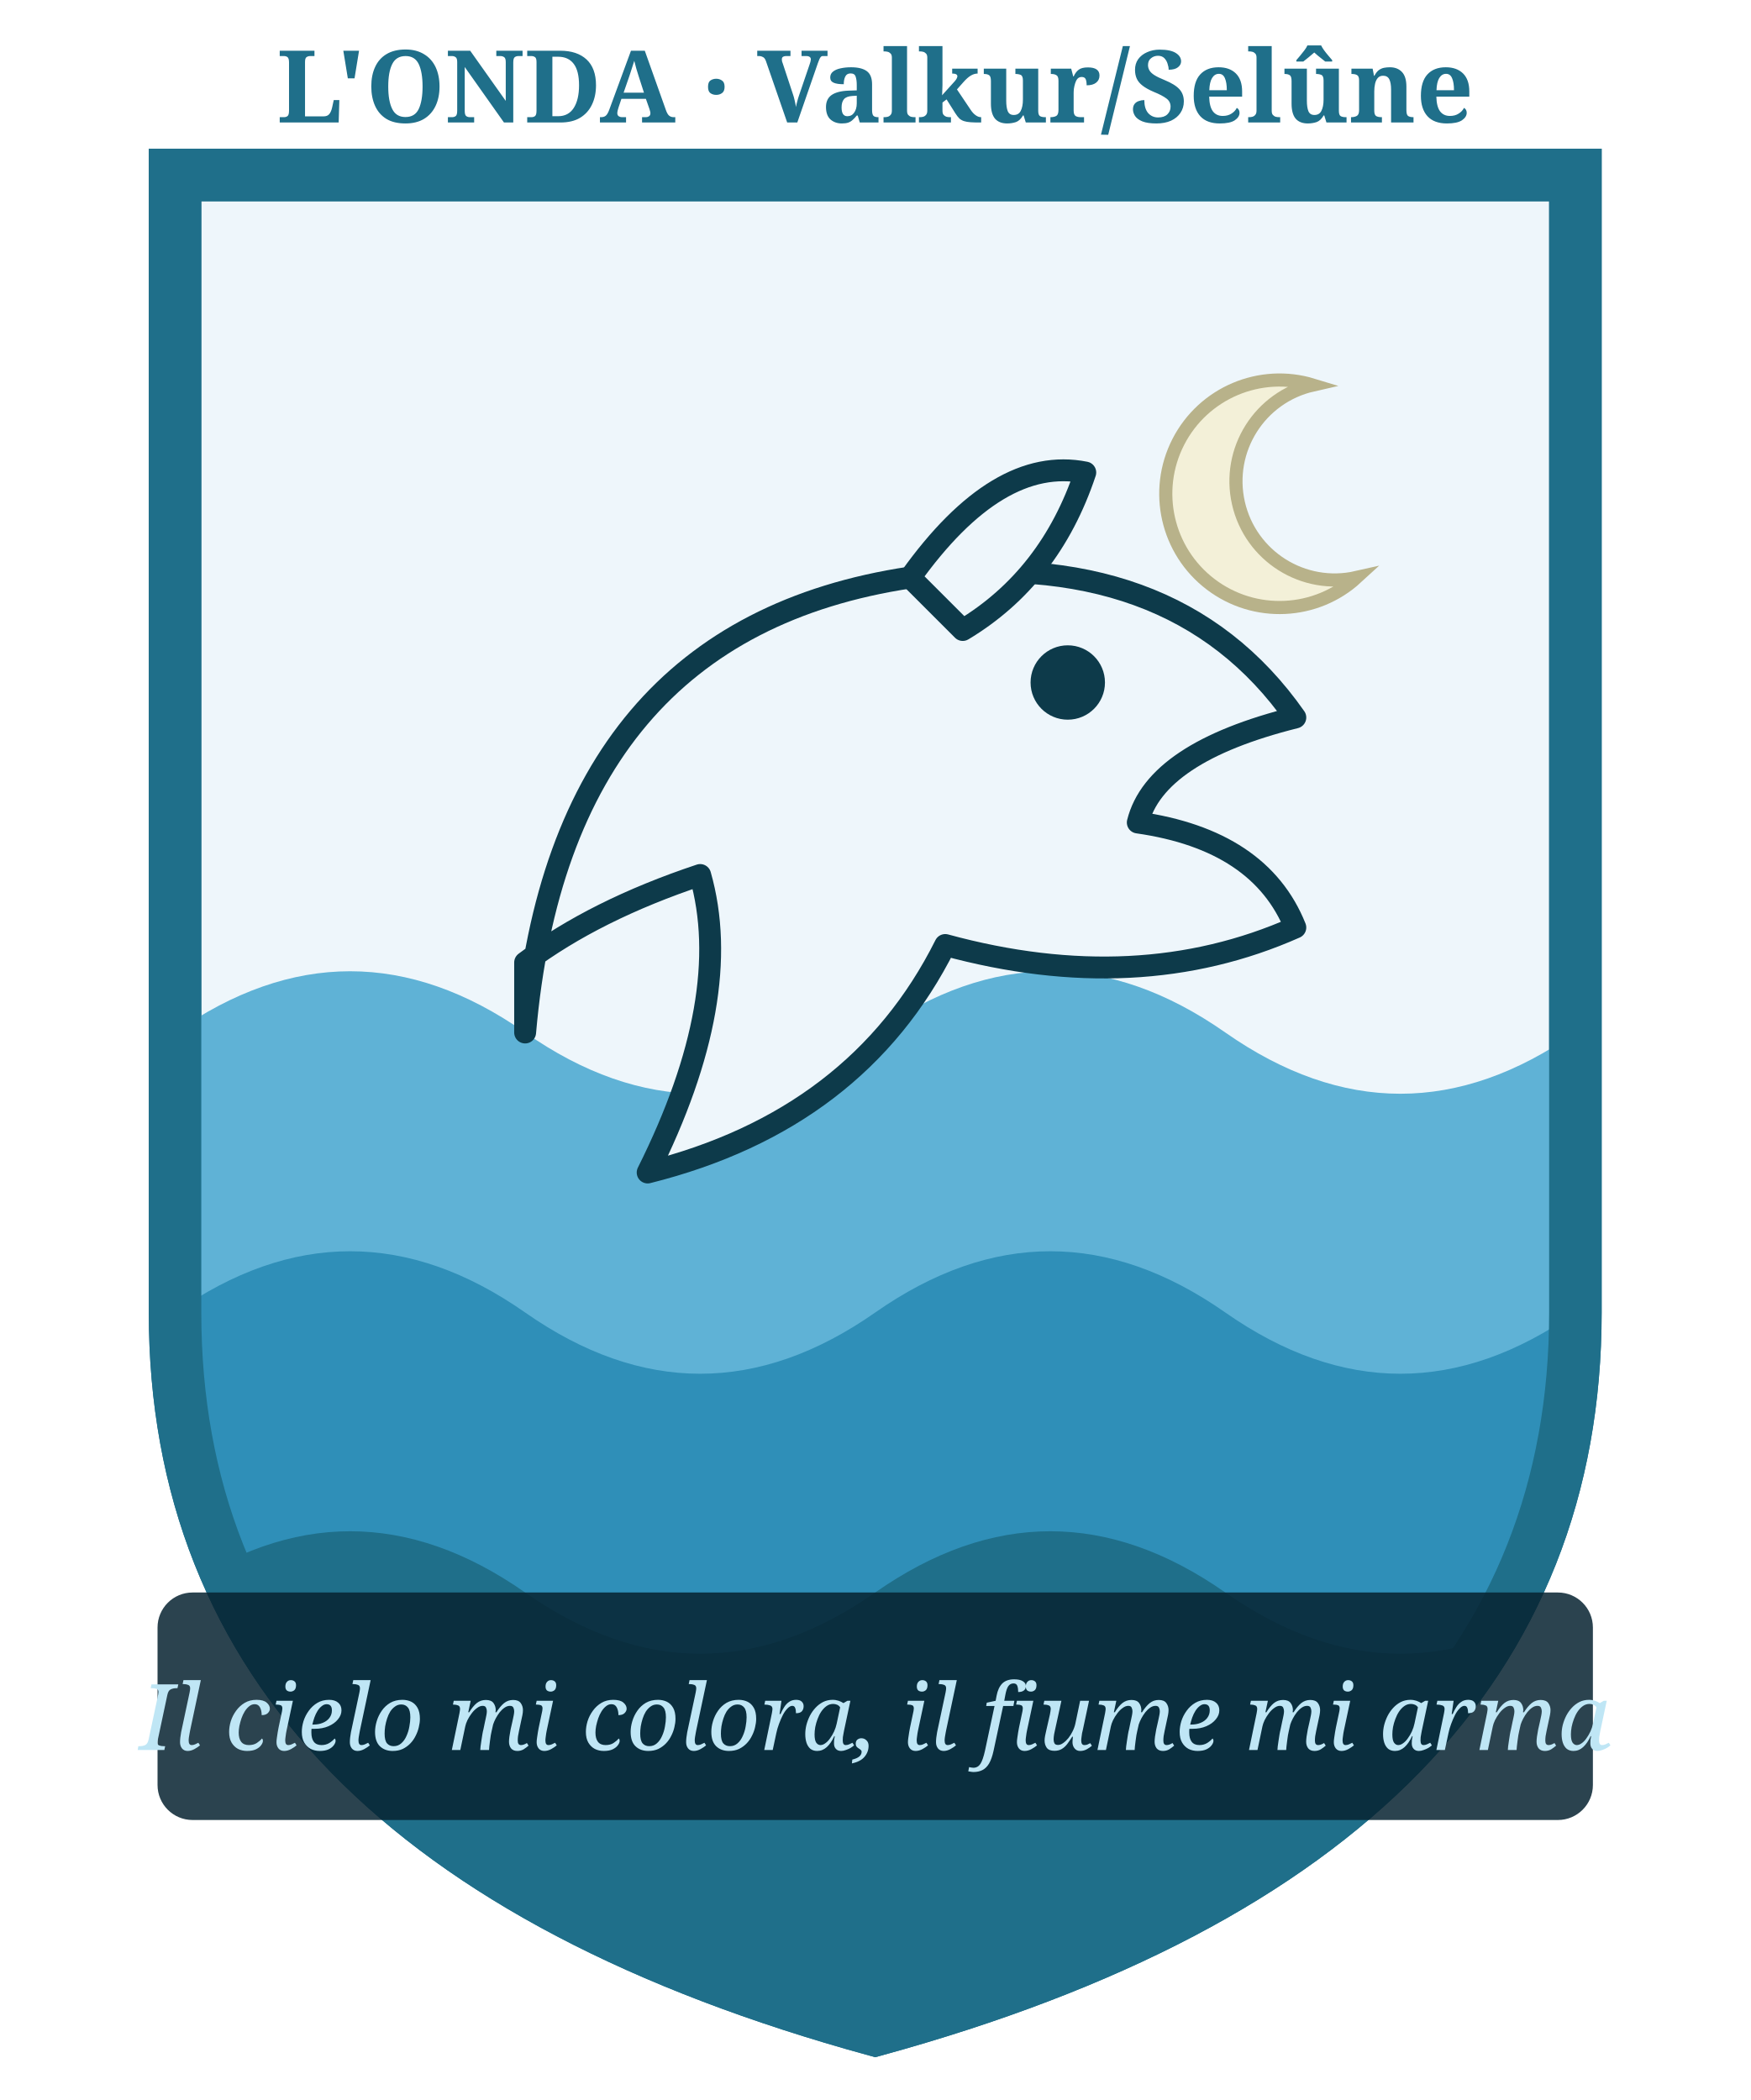
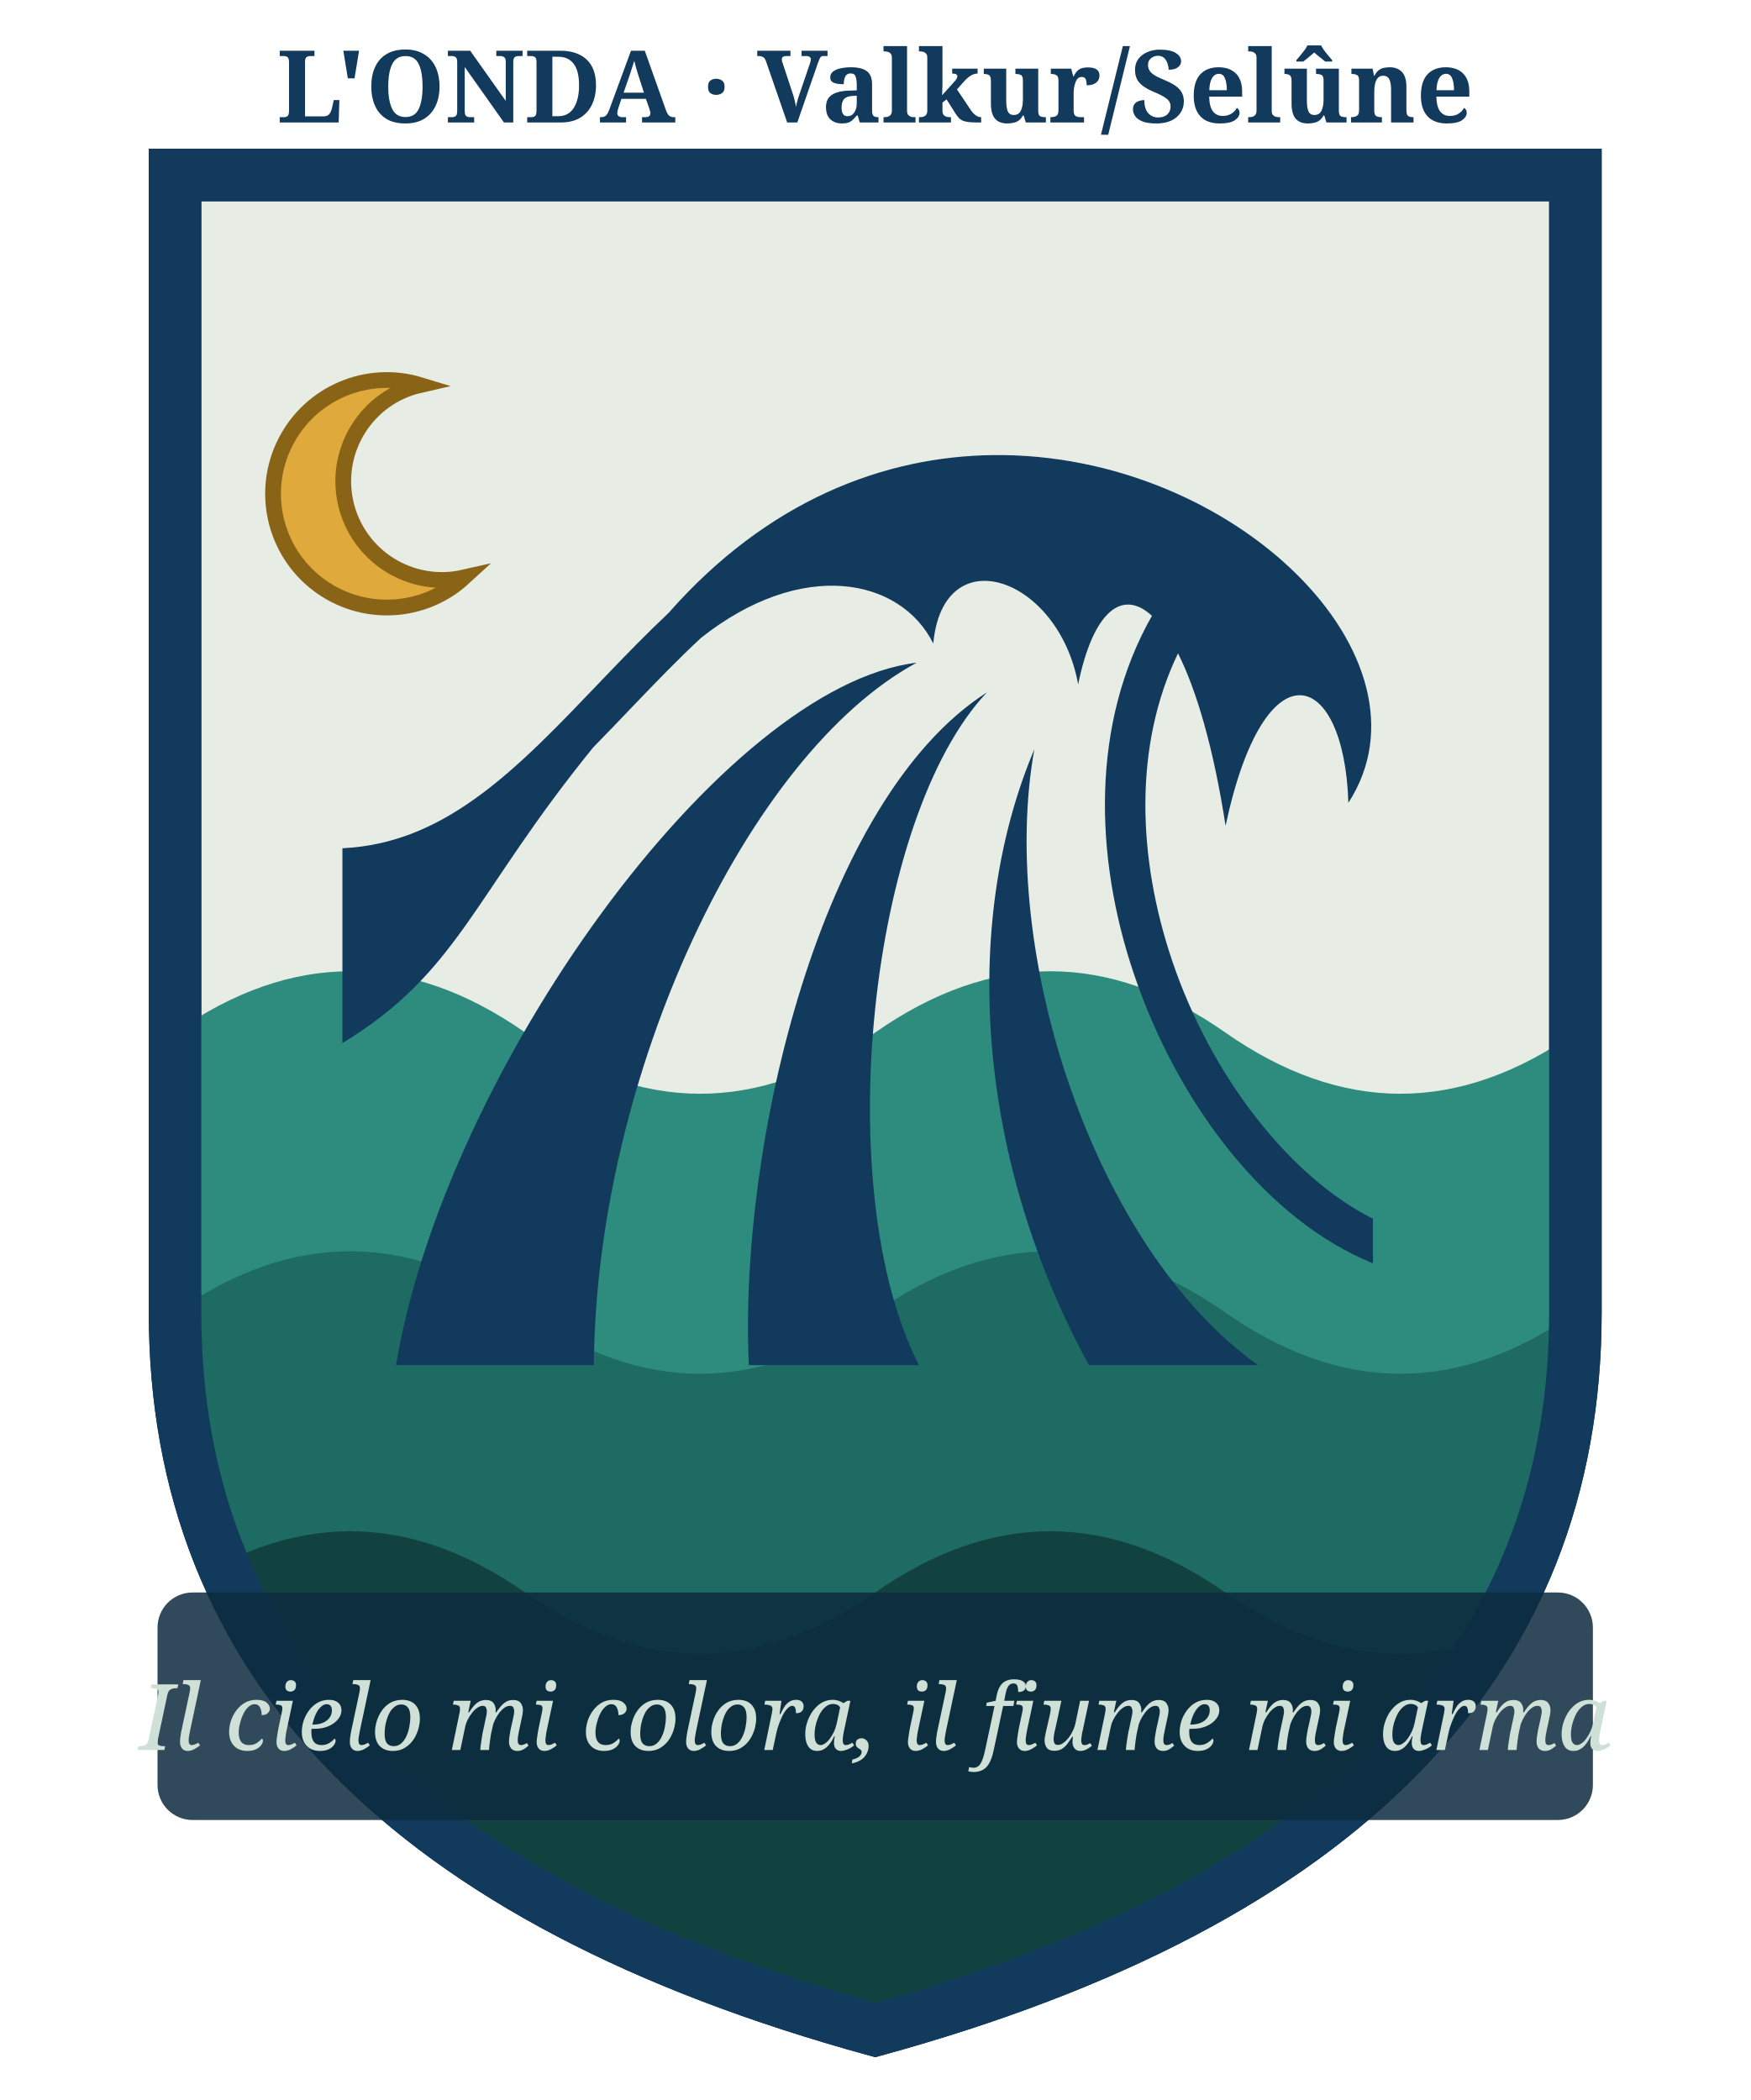
- <svg xmlns="http://www.w3.org/2000/svg" viewBox="0 0 200 240" width="200" height="240" role="img" aria-label="Stemma Contrada dell'Onda">
+ <svg xmlns="http://www.w3.org/2000/svg" viewBox="0 0 200 240" width="200" height="240" role="img" aria-label="Stemma Contrada dell'Onda — distretto The Tidal Crest">
  <defs>
    <clipPath id="o8">
      <path d="M20 20 H180 V150 Q180 210 100 232 Q20 210 20 150 Z" />
    </clipPath>
  </defs>
-   <path d="M20 20 H180 V150 Q180 210 100 232 Q20 210 20 150 Z" fill="#eef6fb" stroke="#1f6f8a" stroke-width="6" />
+   <path d="M20 20 H180 V150 Q180 210 100 232 Q20 210 20 150 Z" fill="#e7ede4" stroke="#123a5c" stroke-width="6" />
  <g clip-path="url(#o8)">
-     <path d="M20 118 q20 -14 40 0 q20 14 40 0 q20 -14 40 0 q20 14 40 0 V232 H20 Z" fill="#5fb2d6" />
-     <path d="M20 150 q20 -14 40 0 q20 14 40 0 q20 -14 40 0 q20 14 40 0 V232 H20 Z" fill="#2f8fb8" />
-     <path d="M20 182 q20 -14 40 0 q20 14 40 0 q20 -14 40 0 q20 14 40 0 V232 H20 Z" fill="#1f6f8a" />
-     <path d="M150 44 a13 13 0 1 0 5 22 a10 10 0 1 1 -5 -22z" fill="#f3f0d8" stroke="#b8b28a" stroke-width="1.5" />
-     <g stroke="#0d3a4a" stroke-width="2.5" stroke-linejoin="round" fill="#eef6fb">
-       <path d="M60 118 q4 -46 44 -52 q30 -4 44 16 q-16 4 -18 12 q14 2 18 12 q-18 8 -40 2 q-10 20 -34 26 q10 -20 6 -34 q-12 4 -20 10z" />
-       <path d="M104 66 q10 -14 20 -12 q-4 12 -14 18z" />
-       <circle cx="122" cy="78" r="3" fill="#0d3a4a" />
+     <path d="M20 118 q20 -14 40 0 q20 14 40 0 q20 -14 40 0 q20 14 40 0 V232 H20 Z" fill="#2e8c7e" />
+     <path d="M20 150 q20 -14 40 0 q20 14 40 0 q20 -14 40 0 q20 14 40 0 V232 H20 Z" fill="#1d6b63" />
+     <path d="M20 182 q20 -14 40 0 q20 14 40 0 q20 -14 40 0 q20 14 40 0 V232 H20 Z" fill="#124240" />
+     <path d="M48 44 a13 13 0 1 0 5 22 a10 10 0 1 1 -5 -22z" fill="#dfa93b" stroke="#8a6416" stroke-width="1.8" />
+     <g fill="#123a5c">
+       <g transform="translate(34.44 33.39) scale(0.24774)">
+         <path d="M319.406 75.156c-50.542.49-104.39 20.876-150.094 72.844-10.232 9.65-19.88 19.59-29.187 29.313-20.516 21.433-39.694 41.877-60.22 56.468-18.484 13.142-37.73 21.617-61 22.75v89.876c53.93-32.793 59.934-67.832 115.595-136.312 6.38-6.524 12.727-13.19 19.125-19.875 9.96-10.407 20.016-20.803 30.563-30.657 46.422-36.83 92.022-27.93 107.218 2.5 4.6-49.27 57.958-30.564 66.813 18.875 6.91-33.696 20.327-44.354 34.03-31.625-28.136 49.585-26.61 110.87-8.406 164.937 20.51 60.915 61.743 114.13 110.344 133.75v-20.563c-38.34-19.194-74.662-65.71-92.657-119.156-15.937-47.336-17.777-99.07 2.75-141.655 8.492 16.92 16.342 43.406 21.94 79.53 17.992-84.587 54.762-72.463 56.624-10.593 42.998-66.287-52.197-161.48-163.438-160.406zm-35.656 95.78C194.225 181.69 66.158 359.648 43.625 494.97h91.25c1.02-133.954 71.114-282.045 148.875-324.033zm32.406 13.69c-76.76 49.056-114.574 208.732-109.812 310.343h78.437c-41.213-80.74-23.207-252.666 31.376-310.345zm21.875 26.218c-34.686 82.23-25.705 191.077 25.158 284.125h78c-75.605-53.774-120.09-190.455-103.157-284.126z" />
+       </g>
    </g>
  </g>
-   <path d="M20 20 H180 V150 Q180 210 100 232 Q20 210 20 150 Z" fill="none" stroke="#1f6f8a" stroke-width="6" />
-   <rect x="18" y="182" width="164" height="26" rx="4" fill="#062230" opacity="0.85" />
-   <text x="100" y="200" font-family="Georgia,serif" font-size="10.5" fill="#bfe6f5" text-anchor="middle" font-style="italic">Il cielo mi colora, il fiume mi arma</text>
-   <text x="100" y="14" font-family="Georgia,serif" font-size="11.5" fill="#1f6f8a" text-anchor="middle" font-weight="bold">L'ONDA · Valkur/Selûne</text>
+   <path d="M20 20 H180 V150 Q180 210 100 232 Q20 210 20 150 Z" fill="none" stroke="#123a5c" stroke-width="6" />
+   <rect x="18" y="182" width="164" height="26" rx="4" fill="#0c2a3e" opacity="0.85" />
+   <text x="100" y="200" font-family="Georgia,serif" font-size="10.5" fill="#cfe0d6" text-anchor="middle" font-style="italic">Il cielo mi colora, il fiume mi arma</text>
+   <text x="100" y="14" font-family="Georgia,serif" font-size="11.5" fill="#123a5c" text-anchor="middle" font-weight="bold">L'ONDA · Valkur/Selûne</text>
</svg>
